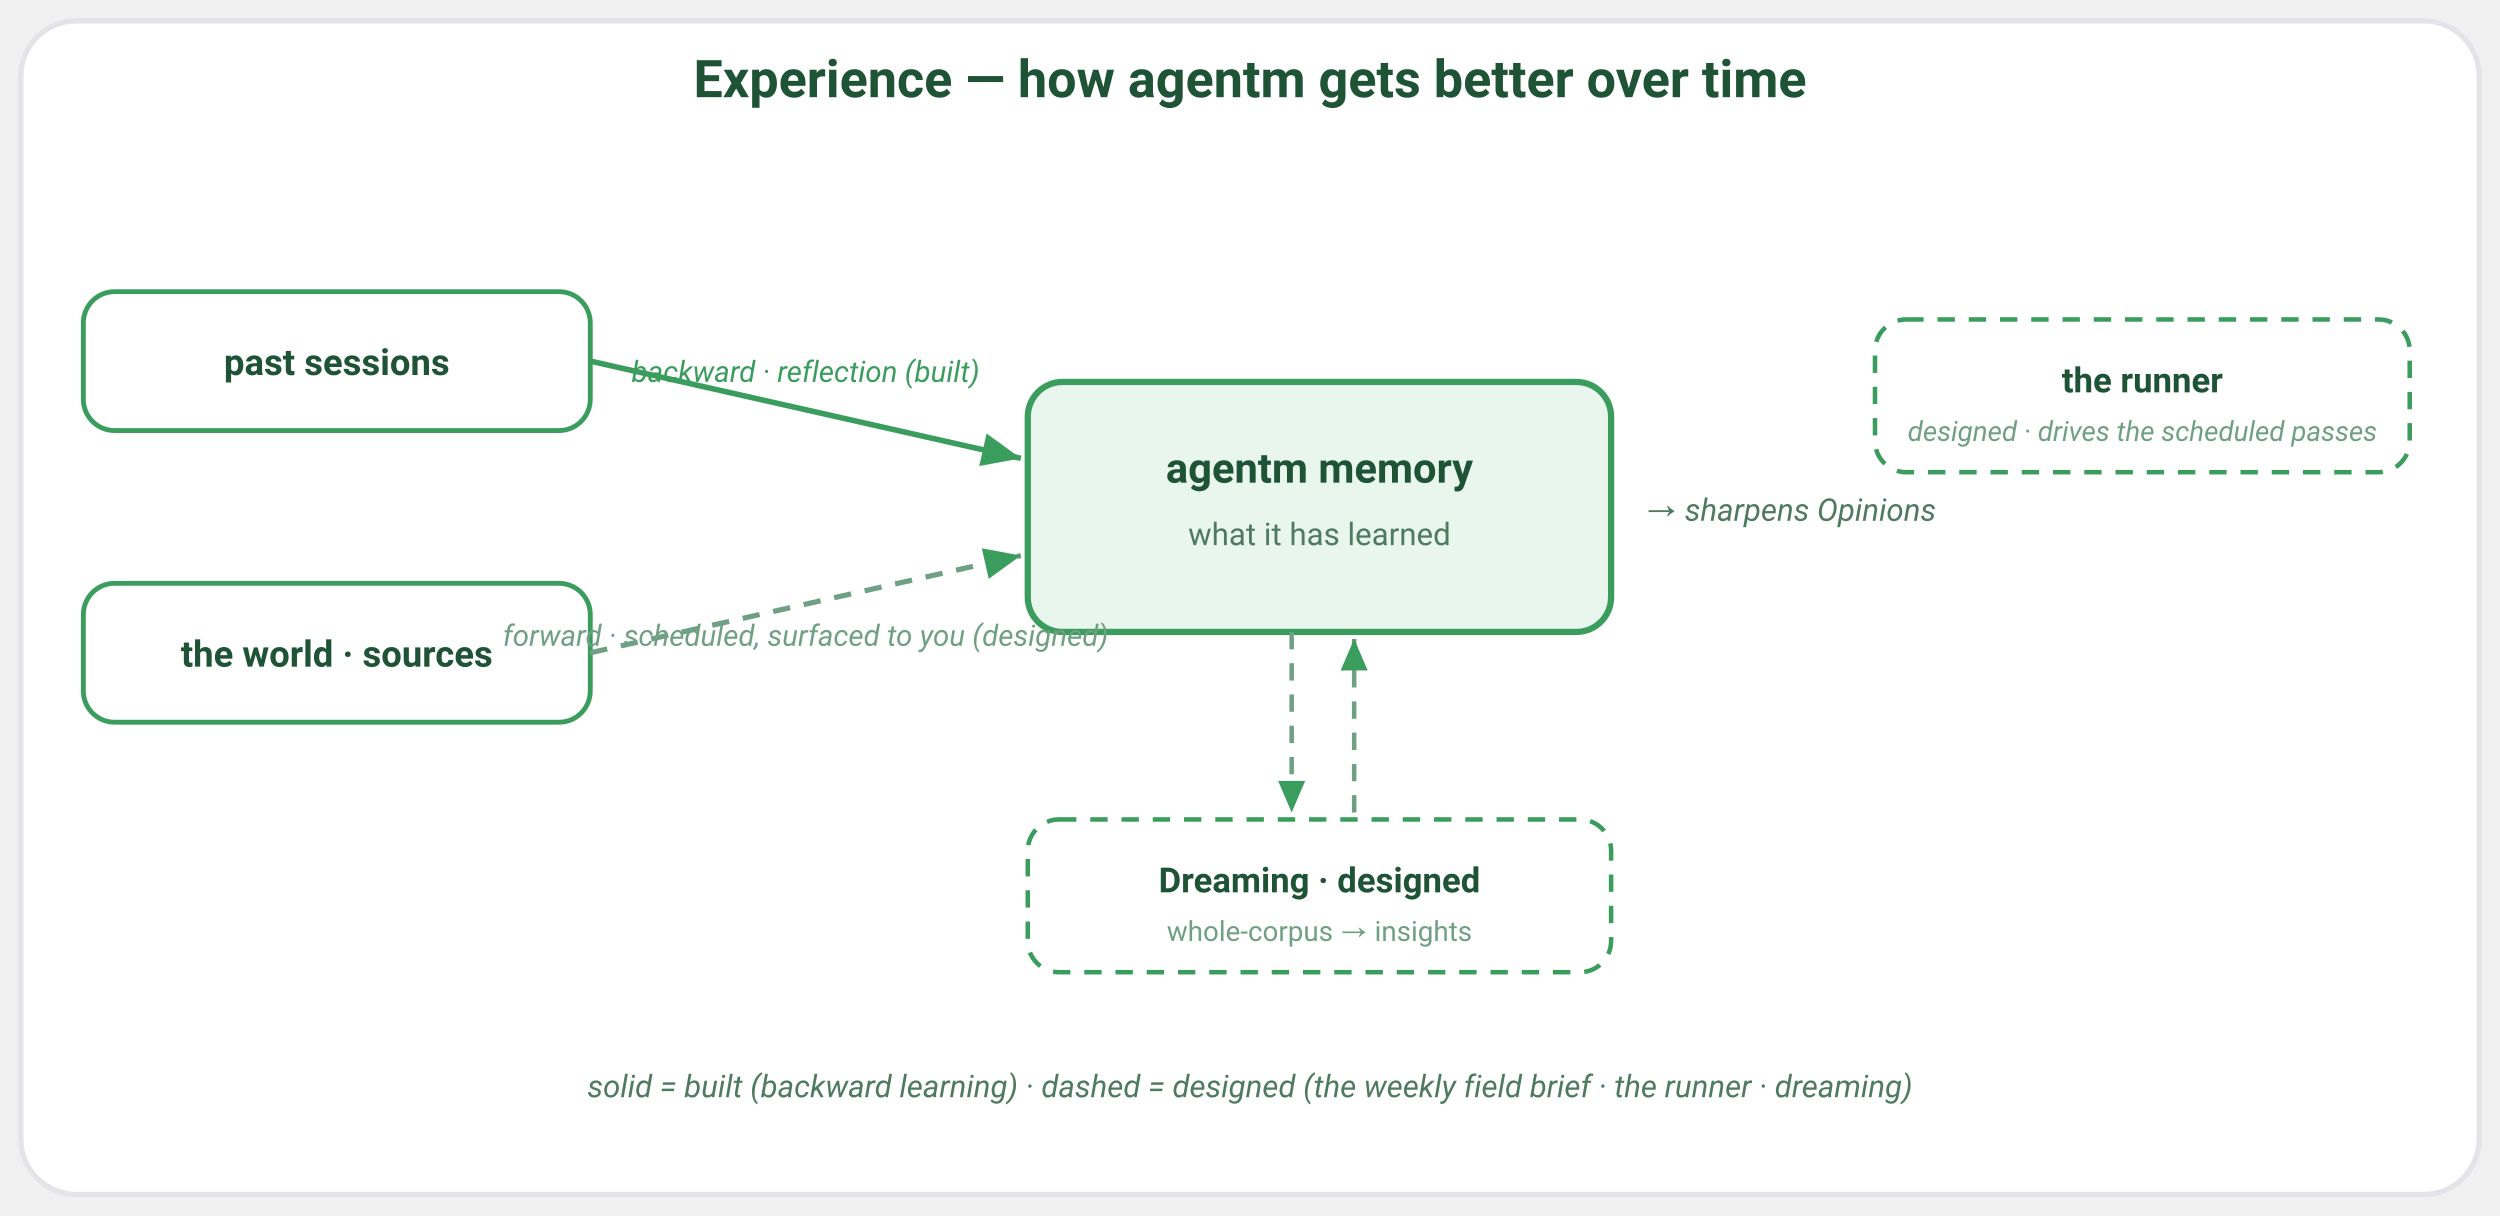
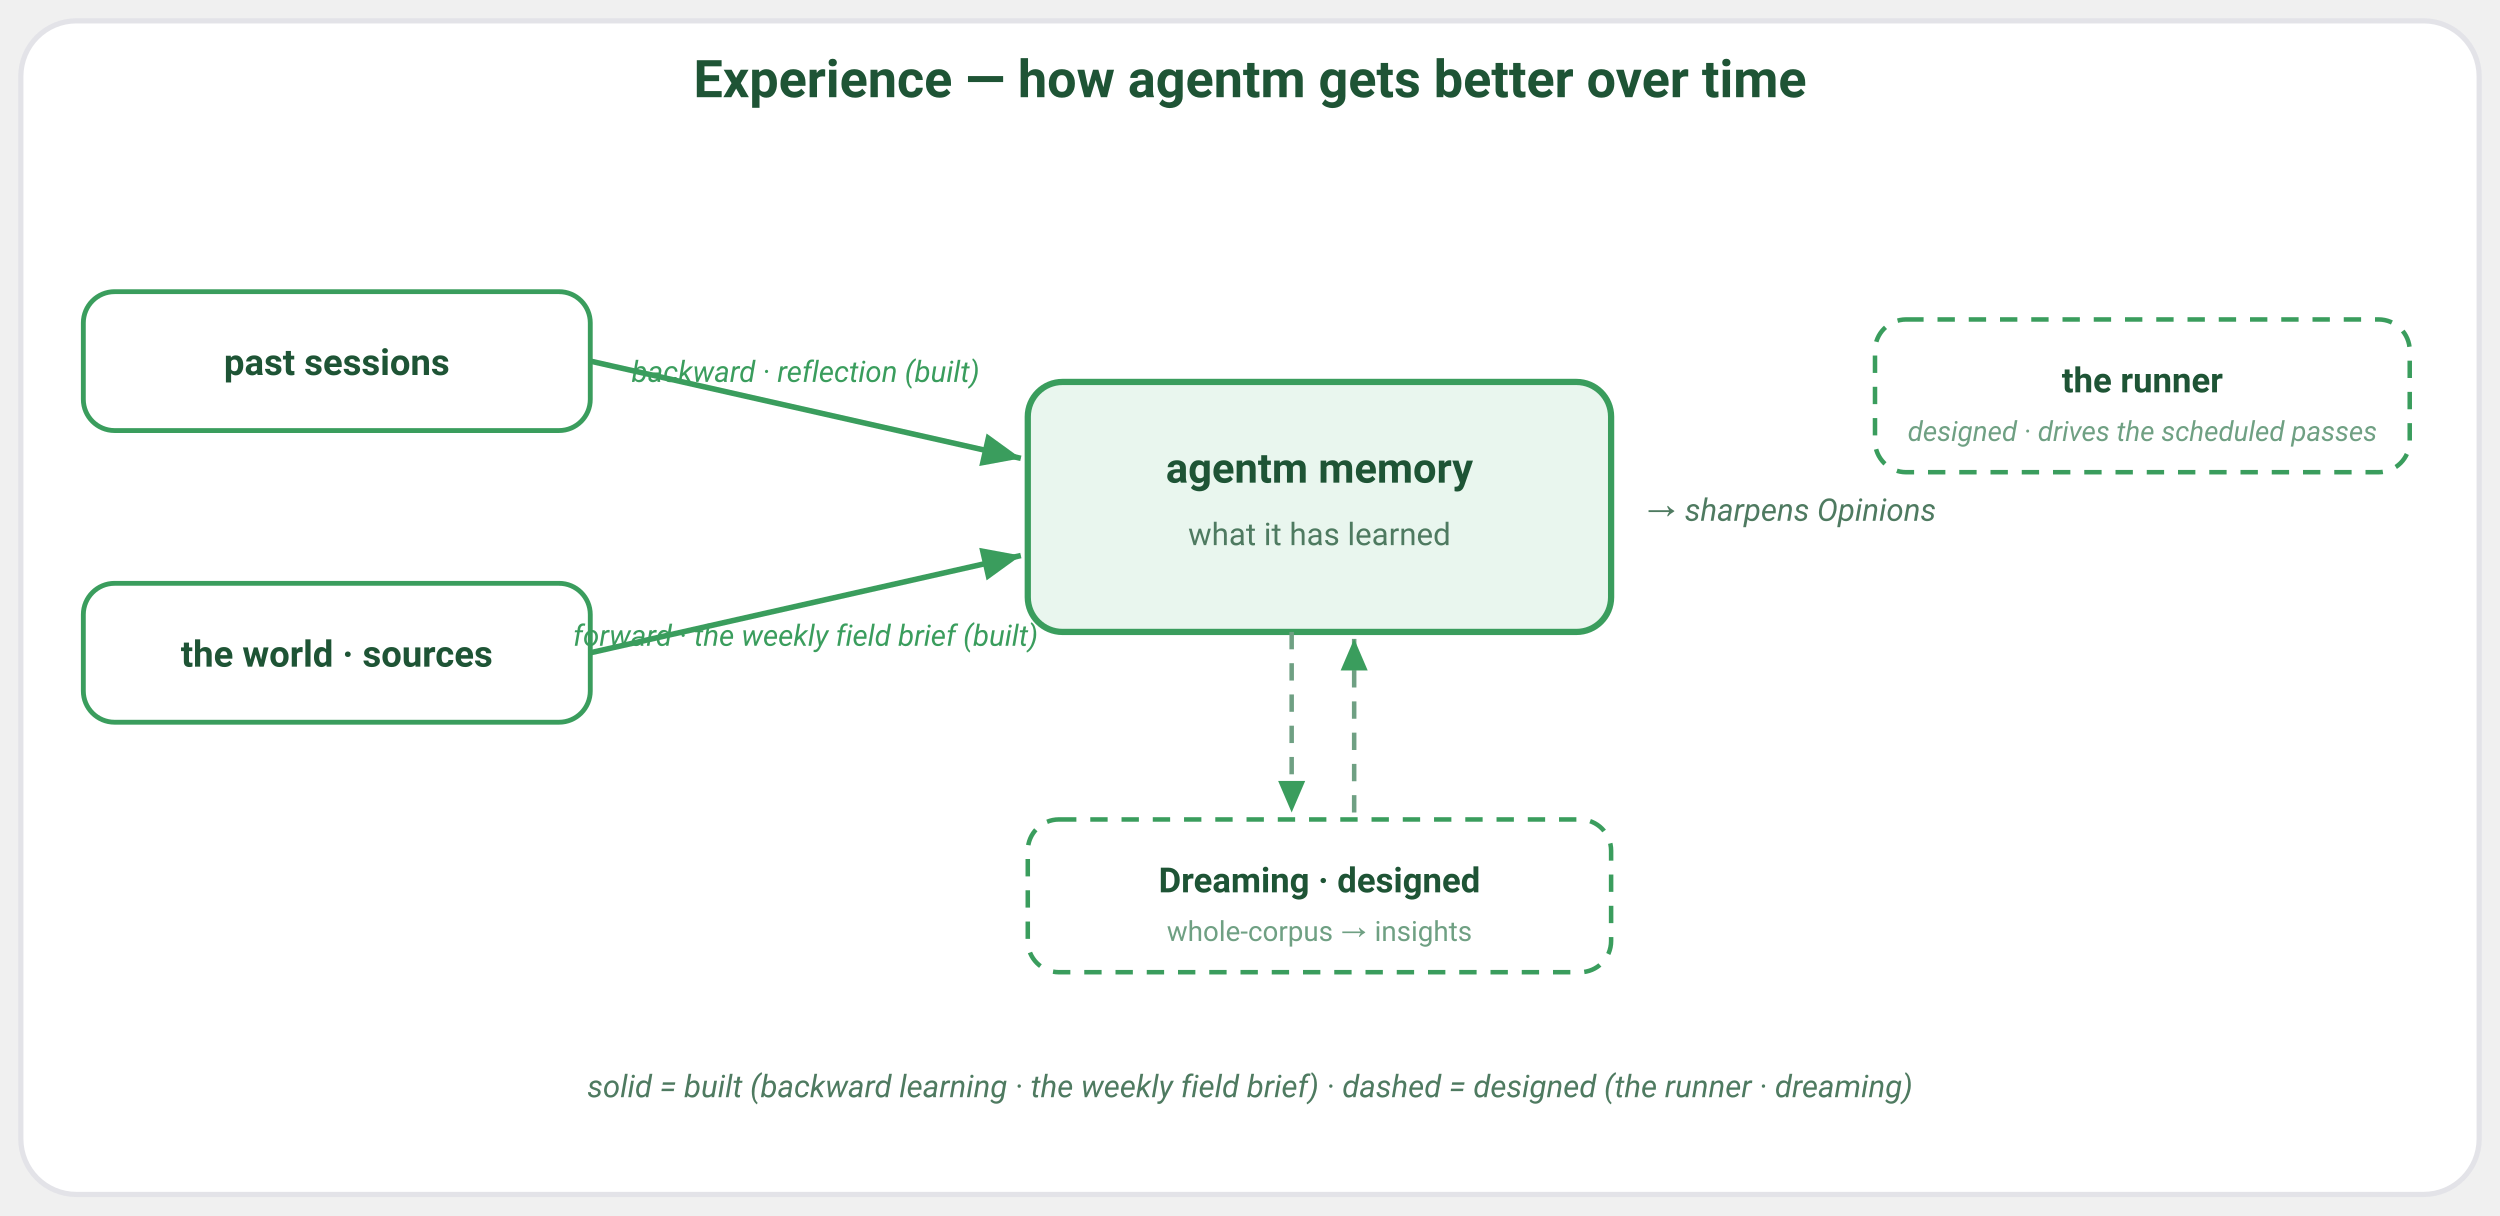
<svg xmlns="http://www.w3.org/2000/svg" viewBox="0 0 720 350" width="1008" height="490" font-family="-apple-system, BlinkMacSystemFont, 'Segoe UI', Roboto, Helvetica, Arial, sans-serif">
  <defs>
    <marker id="eb" markerWidth="9" markerHeight="9" refX="7" refY="3" orient="auto">
      <path d="M0,0 L7,3 L0,6 Z" fill="#3A9D5D" />
    </marker>
  </defs>
  <rect x="6" y="6" width="708" height="338" rx="16" fill="#ffffff" stroke="#E3E3E8" stroke-width="1.5" />
  <text x="360" y="28" text-anchor="middle" font-size="15" font-weight="700" fill="#1E5435">Experience — how agentm gets better over time</text>
  <rect x="24" y="84" width="146" height="40" rx="9" fill="#ffffff" stroke="#3A9D5D" stroke-width="1.4" />
  <text x="97" y="108" text-anchor="middle" font-size="10.5" font-weight="700" fill="#1E5435">past sessions</text>
  <rect x="24" y="168" width="146" height="40" rx="9" fill="#ffffff" stroke="#3A9D5D" stroke-width="1.4" />
  <text x="97" y="192" text-anchor="middle" font-size="10.5" font-weight="700" fill="#1E5435">the world · sources</text>
  <rect x="296" y="110" width="168" height="72" rx="10" fill="#E9F6EE" stroke="#3A9D5D" stroke-width="1.8" />
  <text x="380" y="139" text-anchor="middle" font-size="12" font-weight="700" fill="#1E5435">agentm memory</text>
  <text x="380" y="157" text-anchor="middle" font-size="9" fill="#4E7A60">what it has learned</text>
  <path d="M170,104 L294,132" fill="none" stroke="#3A9D5D" stroke-width="1.6" marker-end="url(#eb)" />
  <text x="232" y="110" text-anchor="middle" font-size="8.5" font-style="italic" fill="#3A9D5D">backward · reflection (built)</text>
-   <path d="M170,188 L294,160" fill="none" stroke="#6FA083" stroke-width="1.5" stroke-dasharray="5 4" marker-end="url(#eb)" />
-   <text x="232" y="186" text-anchor="middle" font-size="8.5" font-style="italic" fill="#6FA083">forward · scheduled, surfaced to you (designed)</text>
+   <path d="M170,188 L294,160" fill="none" stroke="#3A9D5D" stroke-width="1.6" marker-end="url(#eb)" />
+   <text x="232" y="186" text-anchor="middle" font-size="8.5" font-style="italic" fill="#3A9D5D">forward · the weekly field brief (built)</text>
  <text x="474" y="150" text-anchor="start" font-size="9" font-style="italic" fill="#4E7A60">→ sharpens Opinions</text>
  <rect x="540" y="92" width="154" height="44" rx="9" fill="#ffffff" stroke="#3A9D5D" stroke-width="1.3" stroke-dasharray="5 4" />
  <text x="617" y="113" text-anchor="middle" font-size="10" font-weight="700" fill="#1E5435">the runner</text>
  <text x="617" y="127" text-anchor="middle" font-size="8" font-style="italic" fill="#6FA083">designed · drives the scheduled passes</text>
  <rect x="296" y="236" width="168" height="44" rx="9" fill="#ffffff" stroke="#3A9D5D" stroke-width="1.3" stroke-dasharray="5 4" />
  <text x="380" y="257" text-anchor="middle" font-size="10" font-weight="700" fill="#1E5435">Dreaming · designed</text>
  <text x="380" y="271" text-anchor="middle" font-size="8" fill="#6FA083">whole-corpus → insights</text>
  <path d="M372,182 L372,234" fill="none" stroke="#6FA083" stroke-width="1.3" stroke-dasharray="5 4" marker-end="url(#eb)" />
  <path d="M390,234 L390,184" fill="none" stroke="#6FA083" stroke-width="1.3" stroke-dasharray="5 4" marker-end="url(#eb)" />
-   <text x="360" y="316" text-anchor="middle" font-size="9" font-style="italic" fill="#4E7A60">solid = built (backward learning) · dashed = designed (the weekly field brief · the runner · dreaming)</text>
+   <text x="360" y="316" text-anchor="middle" font-size="9" font-style="italic" fill="#4E7A60">solid = built (backward learning · the weekly field brief) · dashed = designed (the runner · dreaming)</text>
</svg>
